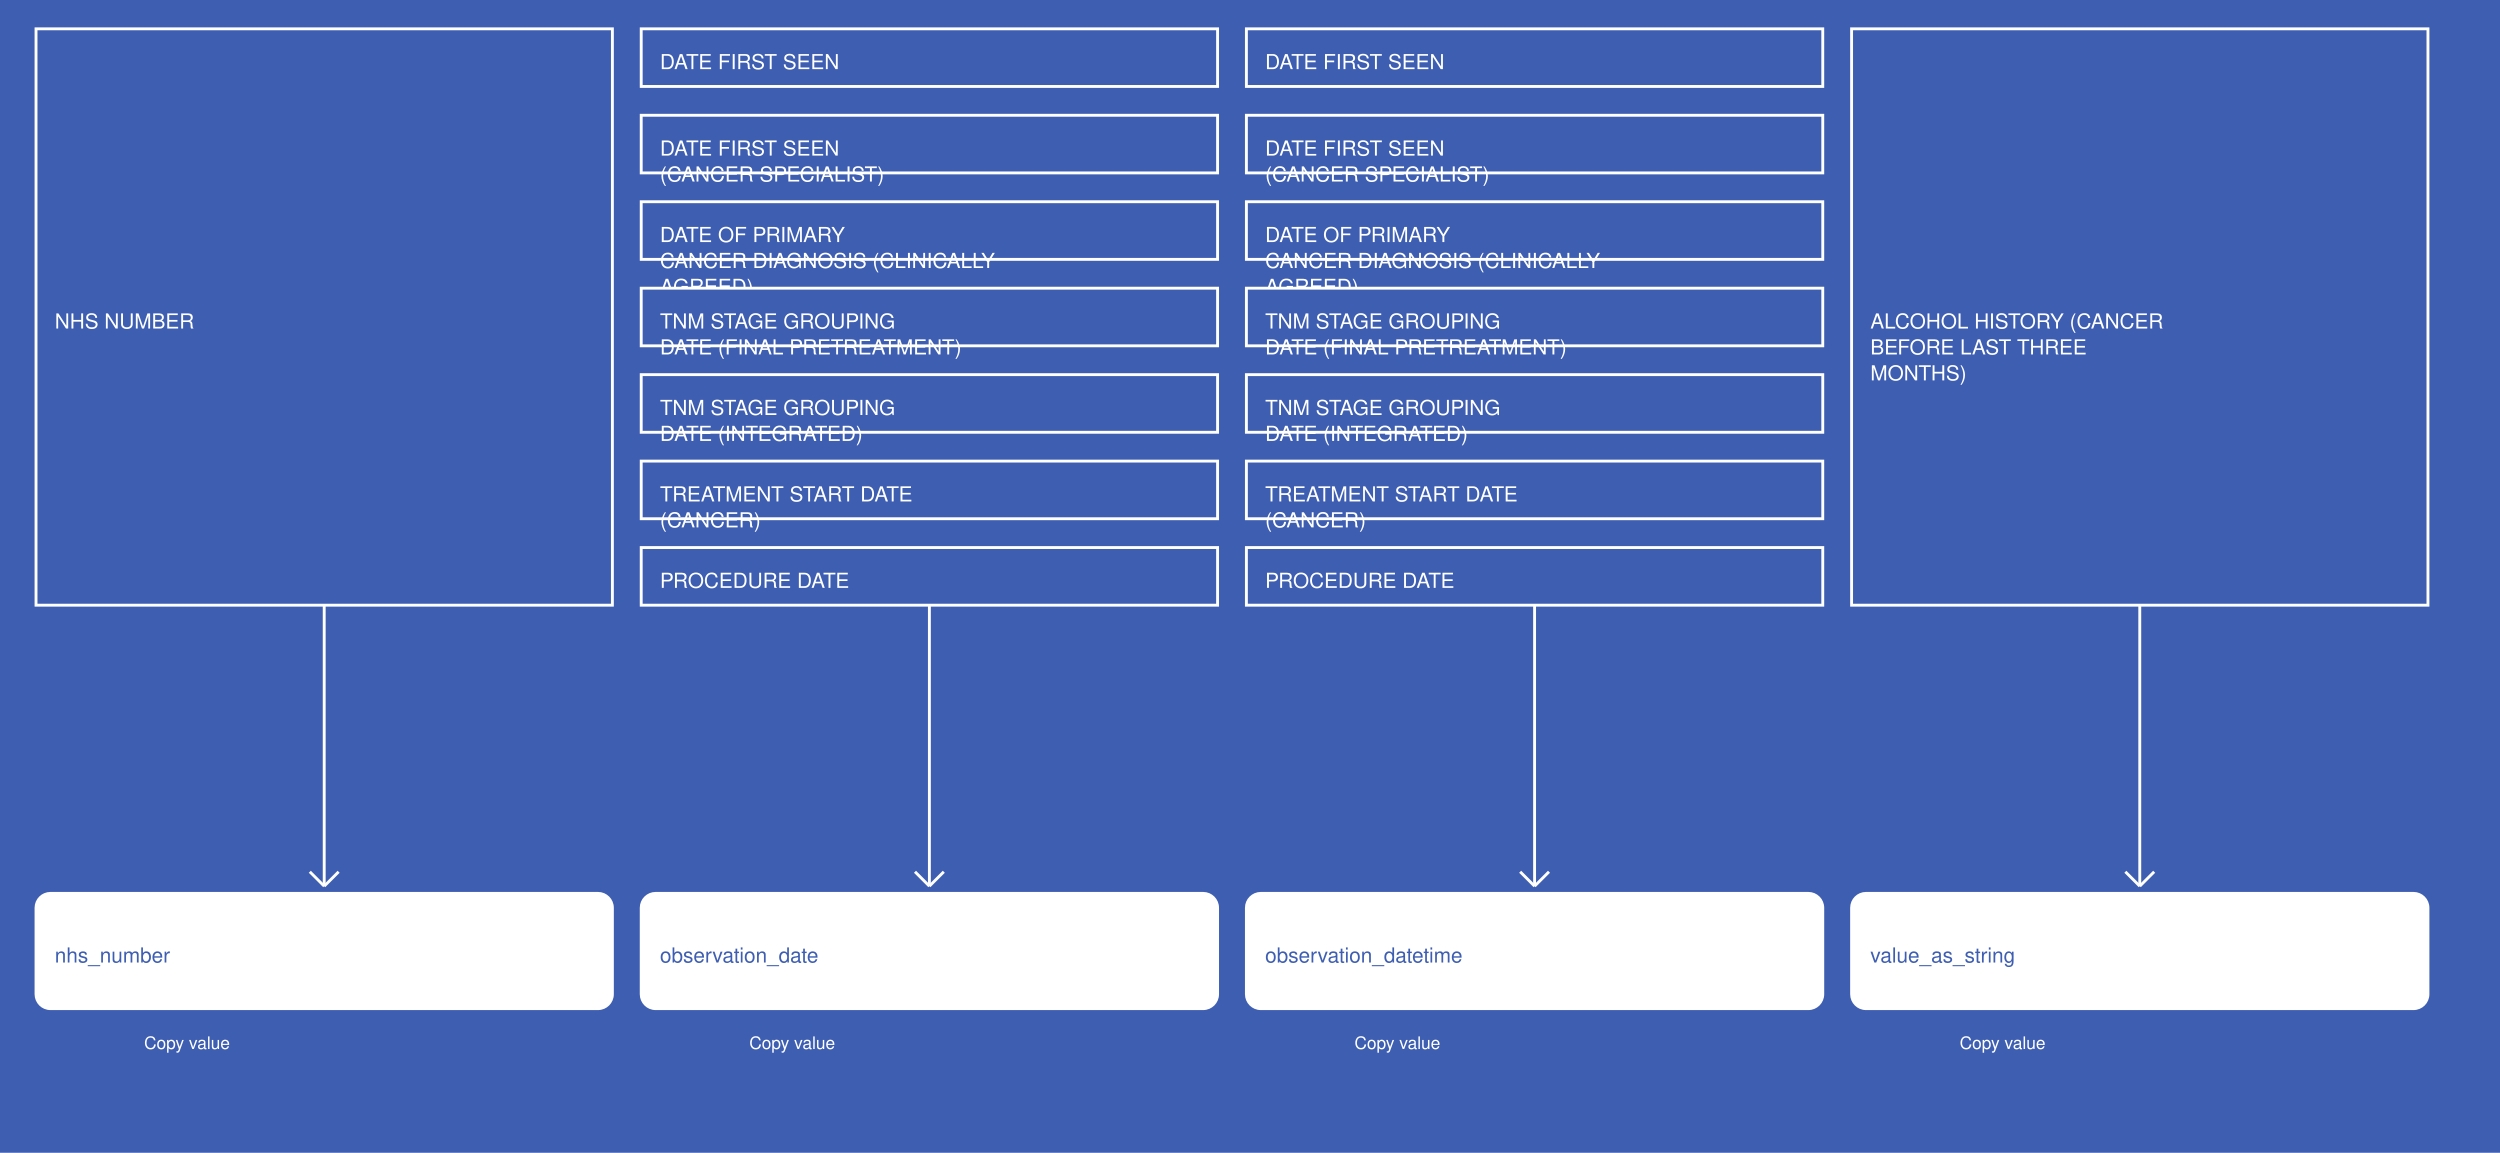
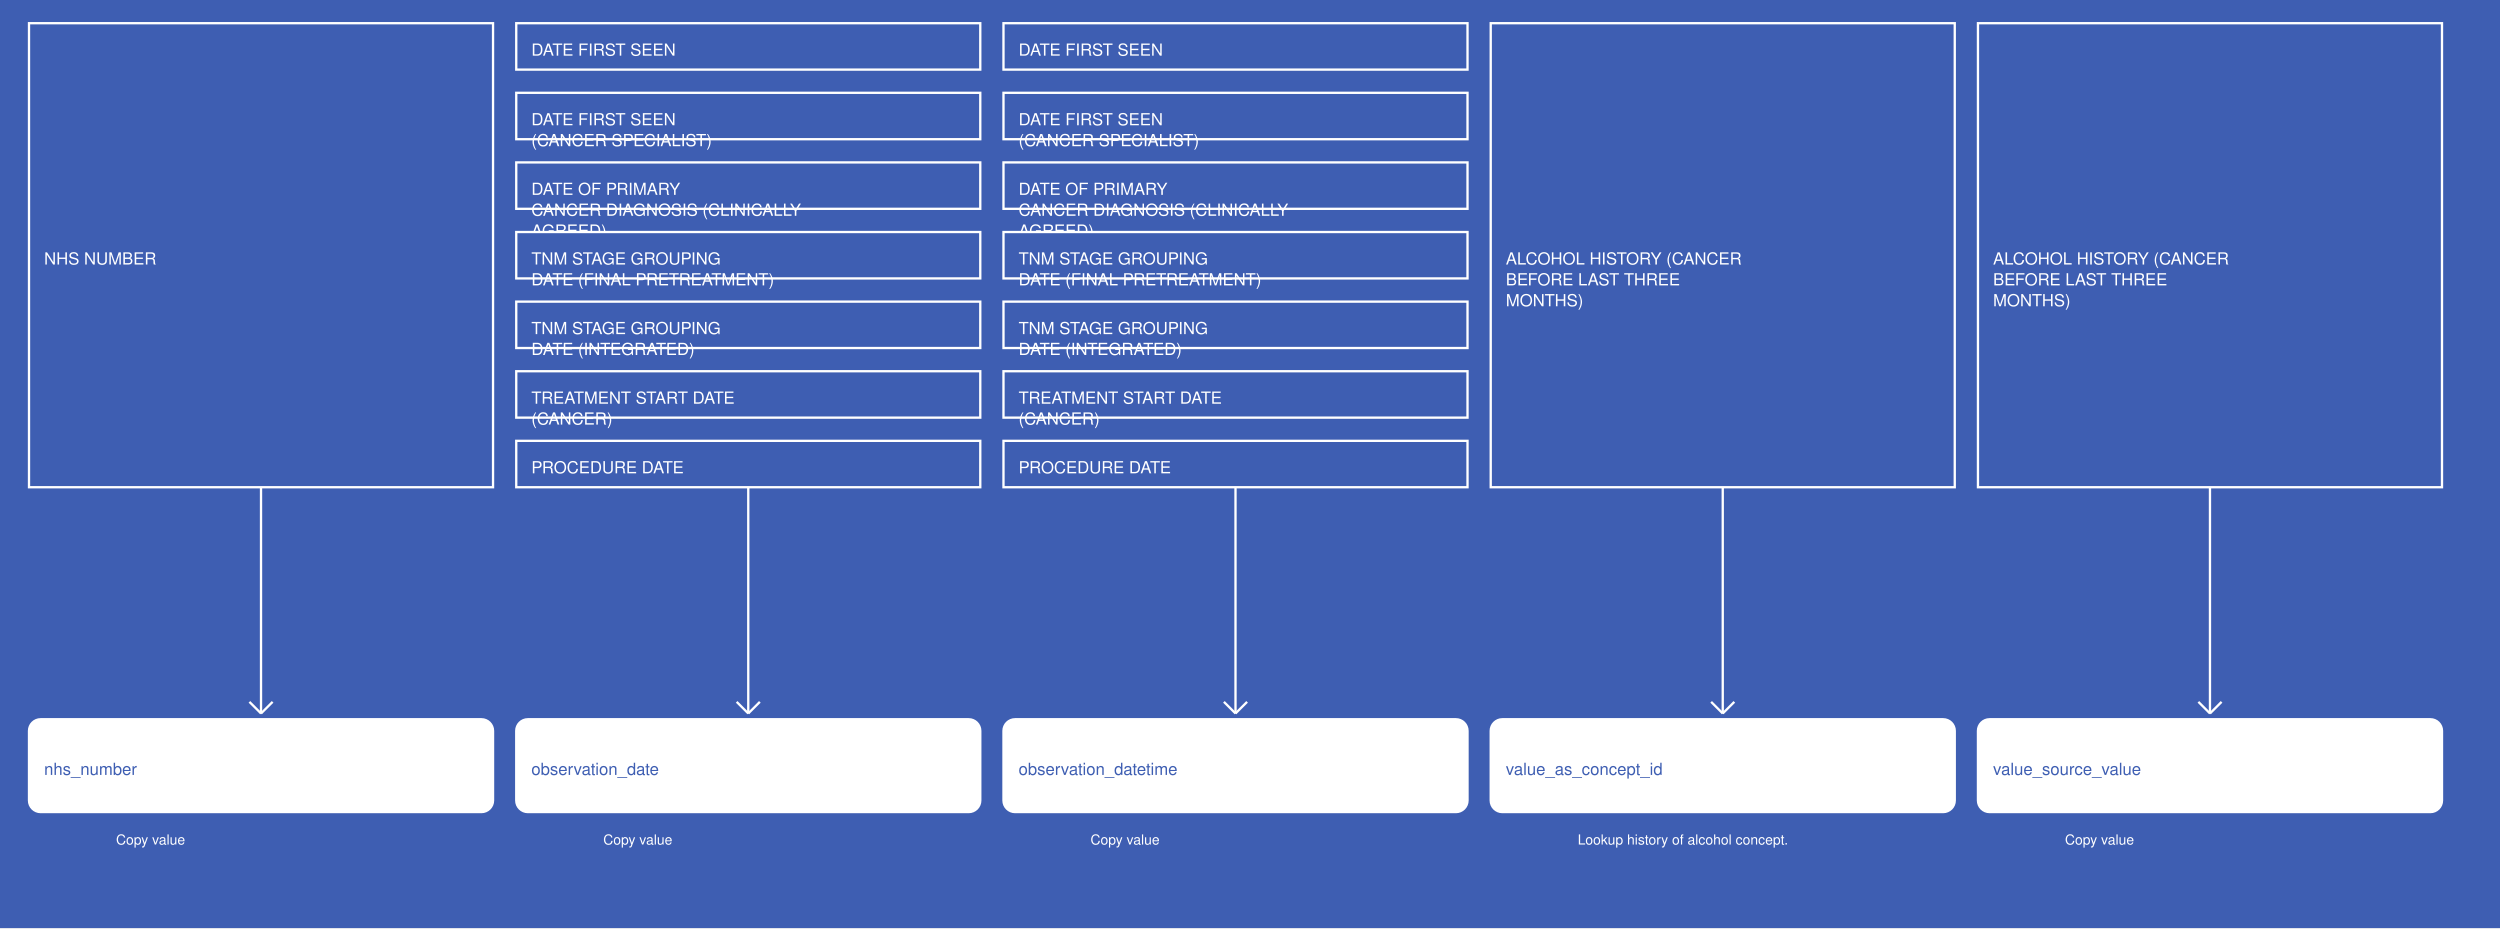
- <svg xmlns="http://www.w3.org/2000/svg" width="1735" height="800">
+ <svg xmlns="http://www.w3.org/2000/svg" width="2155" height="800">
  <rect width="100%" height="100%" fill="#3E5EB2" />
  <g>
    <rect x="25" y="20" width="400" height="400" fill="#3E5EB2" stroke="white" stroke-width="2" />
    <text x="38" y="228" fill="white" font-family="Helvetica" font-size="1.2em" text-anchor="start">NHS NUMBER</text>
  </g>
  <g>
    <line x1="225" y1="420" x2="225" y2="615" stroke="white" stroke-width="2" />
    <line x1="215" y1="605" x2="225" y2="615" stroke="white" stroke-width="2" />
    <line x1="235" y1="605" x2="225" y2="615" stroke="white" stroke-width="2" />
    <text x="100" y="728" fill="white" font-size="1em" font-family="Helvetica">Copy value</text>
  </g>
  <g>
    <rect x="25" y="620" width="400" height="80" fill="white" stroke="white" stroke-width="2" rx="10" />
    <text x="38" y="668" fill="#3E5EB2" font-family="Helvetica" font-size="1.2em" text-anchor="start">nhs_number</text>
  </g>
  <g>
    <rect x="445" y="20" width="400" height="40" fill="#3E5EB2" stroke="white" stroke-width="2" />
    <text x="458" y="48" fill="white" font-family="Helvetica" font-size="1.2em" text-anchor="start">DATE FIRST SEEN</text>
  </g>
  <g>
    <rect x="445" y="80" width="400" height="40" fill="#3E5EB2" stroke="white" stroke-width="2" />
    <text x="458" y="108" fill="white" font-family="Helvetica" font-size="1.2em" text-anchor="start">DATE FIRST SEEN</text>
    <text x="458" y="126" fill="white" font-family="Helvetica" font-size="1.2em" text-anchor="start">(CANCER SPECIALIST)</text>
  </g>
  <g>
    <rect x="445" y="140" width="400" height="40" fill="#3E5EB2" stroke="white" stroke-width="2" />
    <text x="458" y="168" fill="white" font-family="Helvetica" font-size="1.2em" text-anchor="start">DATE OF PRIMARY</text>
    <text x="458" y="186" fill="white" font-family="Helvetica" font-size="1.2em" text-anchor="start">CANCER DIAGNOSIS (CLINICALLY</text>
    <text x="458" y="204" fill="white" font-family="Helvetica" font-size="1.2em" text-anchor="start">AGREED)</text>
  </g>
  <g>
    <rect x="445" y="200" width="400" height="40" fill="#3E5EB2" stroke="white" stroke-width="2" />
    <text x="458" y="228" fill="white" font-family="Helvetica" font-size="1.2em" text-anchor="start">TNM STAGE GROUPING</text>
    <text x="458" y="246" fill="white" font-family="Helvetica" font-size="1.2em" text-anchor="start">DATE (FINAL PRETREATMENT)</text>
  </g>
  <g>
    <rect x="445" y="260" width="400" height="40" fill="#3E5EB2" stroke="white" stroke-width="2" />
    <text x="458" y="288" fill="white" font-family="Helvetica" font-size="1.2em" text-anchor="start">TNM STAGE GROUPING</text>
    <text x="458" y="306" fill="white" font-family="Helvetica" font-size="1.2em" text-anchor="start">DATE (INTEGRATED)</text>
  </g>
  <g>
    <rect x="445" y="320" width="400" height="40" fill="#3E5EB2" stroke="white" stroke-width="2" />
    <text x="458" y="348" fill="white" font-family="Helvetica" font-size="1.2em" text-anchor="start">TREATMENT START DATE</text>
    <text x="458" y="366" fill="white" font-family="Helvetica" font-size="1.2em" text-anchor="start">(CANCER)</text>
  </g>
  <g>
    <rect x="445" y="380" width="400" height="40" fill="#3E5EB2" stroke="white" stroke-width="2" />
    <text x="458" y="408" fill="white" font-family="Helvetica" font-size="1.2em" text-anchor="start">PROCEDURE DATE</text>
  </g>
  <g>
    <line x1="645" y1="420" x2="645" y2="615" stroke="white" stroke-width="2" />
    <line x1="635" y1="605" x2="645" y2="615" stroke="white" stroke-width="2" />
    <line x1="655" y1="605" x2="645" y2="615" stroke="white" stroke-width="2" />
    <text x="520" y="728" fill="white" font-size="1em" font-family="Helvetica">Copy value</text>
  </g>
  <g>
    <rect x="445" y="620" width="400" height="80" fill="white" stroke="white" stroke-width="2" rx="10" />
    <text x="458" y="668" fill="#3E5EB2" font-family="Helvetica" font-size="1.2em" text-anchor="start">observation_date</text>
  </g>
  <g>
    <rect x="865" y="20" width="400" height="40" fill="#3E5EB2" stroke="white" stroke-width="2" />
    <text x="878" y="48" fill="white" font-family="Helvetica" font-size="1.2em" text-anchor="start">DATE FIRST SEEN</text>
  </g>
  <g>
    <rect x="865" y="80" width="400" height="40" fill="#3E5EB2" stroke="white" stroke-width="2" />
    <text x="878" y="108" fill="white" font-family="Helvetica" font-size="1.2em" text-anchor="start">DATE FIRST SEEN</text>
    <text x="878" y="126" fill="white" font-family="Helvetica" font-size="1.2em" text-anchor="start">(CANCER SPECIALIST)</text>
  </g>
  <g>
    <rect x="865" y="140" width="400" height="40" fill="#3E5EB2" stroke="white" stroke-width="2" />
    <text x="878" y="168" fill="white" font-family="Helvetica" font-size="1.2em" text-anchor="start">DATE OF PRIMARY</text>
    <text x="878" y="186" fill="white" font-family="Helvetica" font-size="1.2em" text-anchor="start">CANCER DIAGNOSIS (CLINICALLY</text>
    <text x="878" y="204" fill="white" font-family="Helvetica" font-size="1.2em" text-anchor="start">AGREED)</text>
  </g>
  <g>
    <rect x="865" y="200" width="400" height="40" fill="#3E5EB2" stroke="white" stroke-width="2" />
    <text x="878" y="228" fill="white" font-family="Helvetica" font-size="1.2em" text-anchor="start">TNM STAGE GROUPING</text>
    <text x="878" y="246" fill="white" font-family="Helvetica" font-size="1.2em" text-anchor="start">DATE (FINAL PRETREATMENT)</text>
  </g>
  <g>
    <rect x="865" y="260" width="400" height="40" fill="#3E5EB2" stroke="white" stroke-width="2" />
    <text x="878" y="288" fill="white" font-family="Helvetica" font-size="1.2em" text-anchor="start">TNM STAGE GROUPING</text>
    <text x="878" y="306" fill="white" font-family="Helvetica" font-size="1.2em" text-anchor="start">DATE (INTEGRATED)</text>
  </g>
  <g>
    <rect x="865" y="320" width="400" height="40" fill="#3E5EB2" stroke="white" stroke-width="2" />
    <text x="878" y="348" fill="white" font-family="Helvetica" font-size="1.2em" text-anchor="start">TREATMENT START DATE</text>
    <text x="878" y="366" fill="white" font-family="Helvetica" font-size="1.2em" text-anchor="start">(CANCER)</text>
  </g>
  <g>
    <rect x="865" y="380" width="400" height="40" fill="#3E5EB2" stroke="white" stroke-width="2" />
    <text x="878" y="408" fill="white" font-family="Helvetica" font-size="1.2em" text-anchor="start">PROCEDURE DATE</text>
  </g>
  <g>
    <line x1="1065" y1="420" x2="1065" y2="615" stroke="white" stroke-width="2" />
    <line x1="1055" y1="605" x2="1065" y2="615" stroke="white" stroke-width="2" />
    <line x1="1075" y1="605" x2="1065" y2="615" stroke="white" stroke-width="2" />
    <text x="940" y="728" fill="white" font-size="1em" font-family="Helvetica">Copy value</text>
  </g>
  <g>
    <rect x="865" y="620" width="400" height="80" fill="white" stroke="white" stroke-width="2" rx="10" />
    <text x="878" y="668" fill="#3E5EB2" font-family="Helvetica" font-size="1.2em" text-anchor="start">observation_datetime</text>
  </g>
  <g>
    <rect x="1285" y="20" width="400" height="400" fill="#3E5EB2" stroke="white" stroke-width="2" />
    <text x="1298" y="228" fill="white" font-family="Helvetica" font-size="1.2em" text-anchor="start">ALCOHOL HISTORY (CANCER</text>
    <text x="1298" y="246" fill="white" font-family="Helvetica" font-size="1.2em" text-anchor="start">BEFORE LAST THREE</text>
    <text x="1298" y="264" fill="white" font-family="Helvetica" font-size="1.2em" text-anchor="start">MONTHS)</text>
  </g>
  <g>
    <line x1="1485" y1="420" x2="1485" y2="615" stroke="white" stroke-width="2" />
    <line x1="1475" y1="605" x2="1485" y2="615" stroke="white" stroke-width="2" />
    <line x1="1495" y1="605" x2="1485" y2="615" stroke="white" stroke-width="2" />
-     <text x="1360" y="728" fill="white" font-size="1em" font-family="Helvetica">Copy value</text>
+     <text x="1360" y="728" fill="white" font-size="1em" font-family="Helvetica">Lookup history of alcohol concept.</text>
  </g>
  <g>
    <rect x="1285" y="620" width="400" height="80" fill="white" stroke="white" stroke-width="2" rx="10" />
-     <text x="1298" y="668" fill="#3E5EB2" font-family="Helvetica" font-size="1.2em" text-anchor="start">value_as_string</text>
+     <text x="1298" y="668" fill="#3E5EB2" font-family="Helvetica" font-size="1.2em" text-anchor="start">value_as_concept_id</text>
+   </g>
+   <g>
+     <rect x="1705" y="20" width="400" height="400" fill="#3E5EB2" stroke="white" stroke-width="2" />
+     <text x="1718" y="228" fill="white" font-family="Helvetica" font-size="1.2em" text-anchor="start">ALCOHOL HISTORY (CANCER</text>
+     <text x="1718" y="246" fill="white" font-family="Helvetica" font-size="1.2em" text-anchor="start">BEFORE LAST THREE</text>
+     <text x="1718" y="264" fill="white" font-family="Helvetica" font-size="1.2em" text-anchor="start">MONTHS)</text>
+   </g>
+   <g>
+     <line x1="1905" y1="420" x2="1905" y2="615" stroke="white" stroke-width="2" />
+     <line x1="1895" y1="605" x2="1905" y2="615" stroke="white" stroke-width="2" />
+     <line x1="1915" y1="605" x2="1905" y2="615" stroke="white" stroke-width="2" />
+     <text x="1780" y="728" fill="white" font-size="1em" font-family="Helvetica">Copy value</text>
+   </g>
+   <g>
+     <rect x="1705" y="620" width="400" height="80" fill="white" stroke="white" stroke-width="2" rx="10" />
+     <text x="1718" y="668" fill="#3E5EB2" font-family="Helvetica" font-size="1.2em" text-anchor="start">value_source_value</text>
  </g>
</svg>
